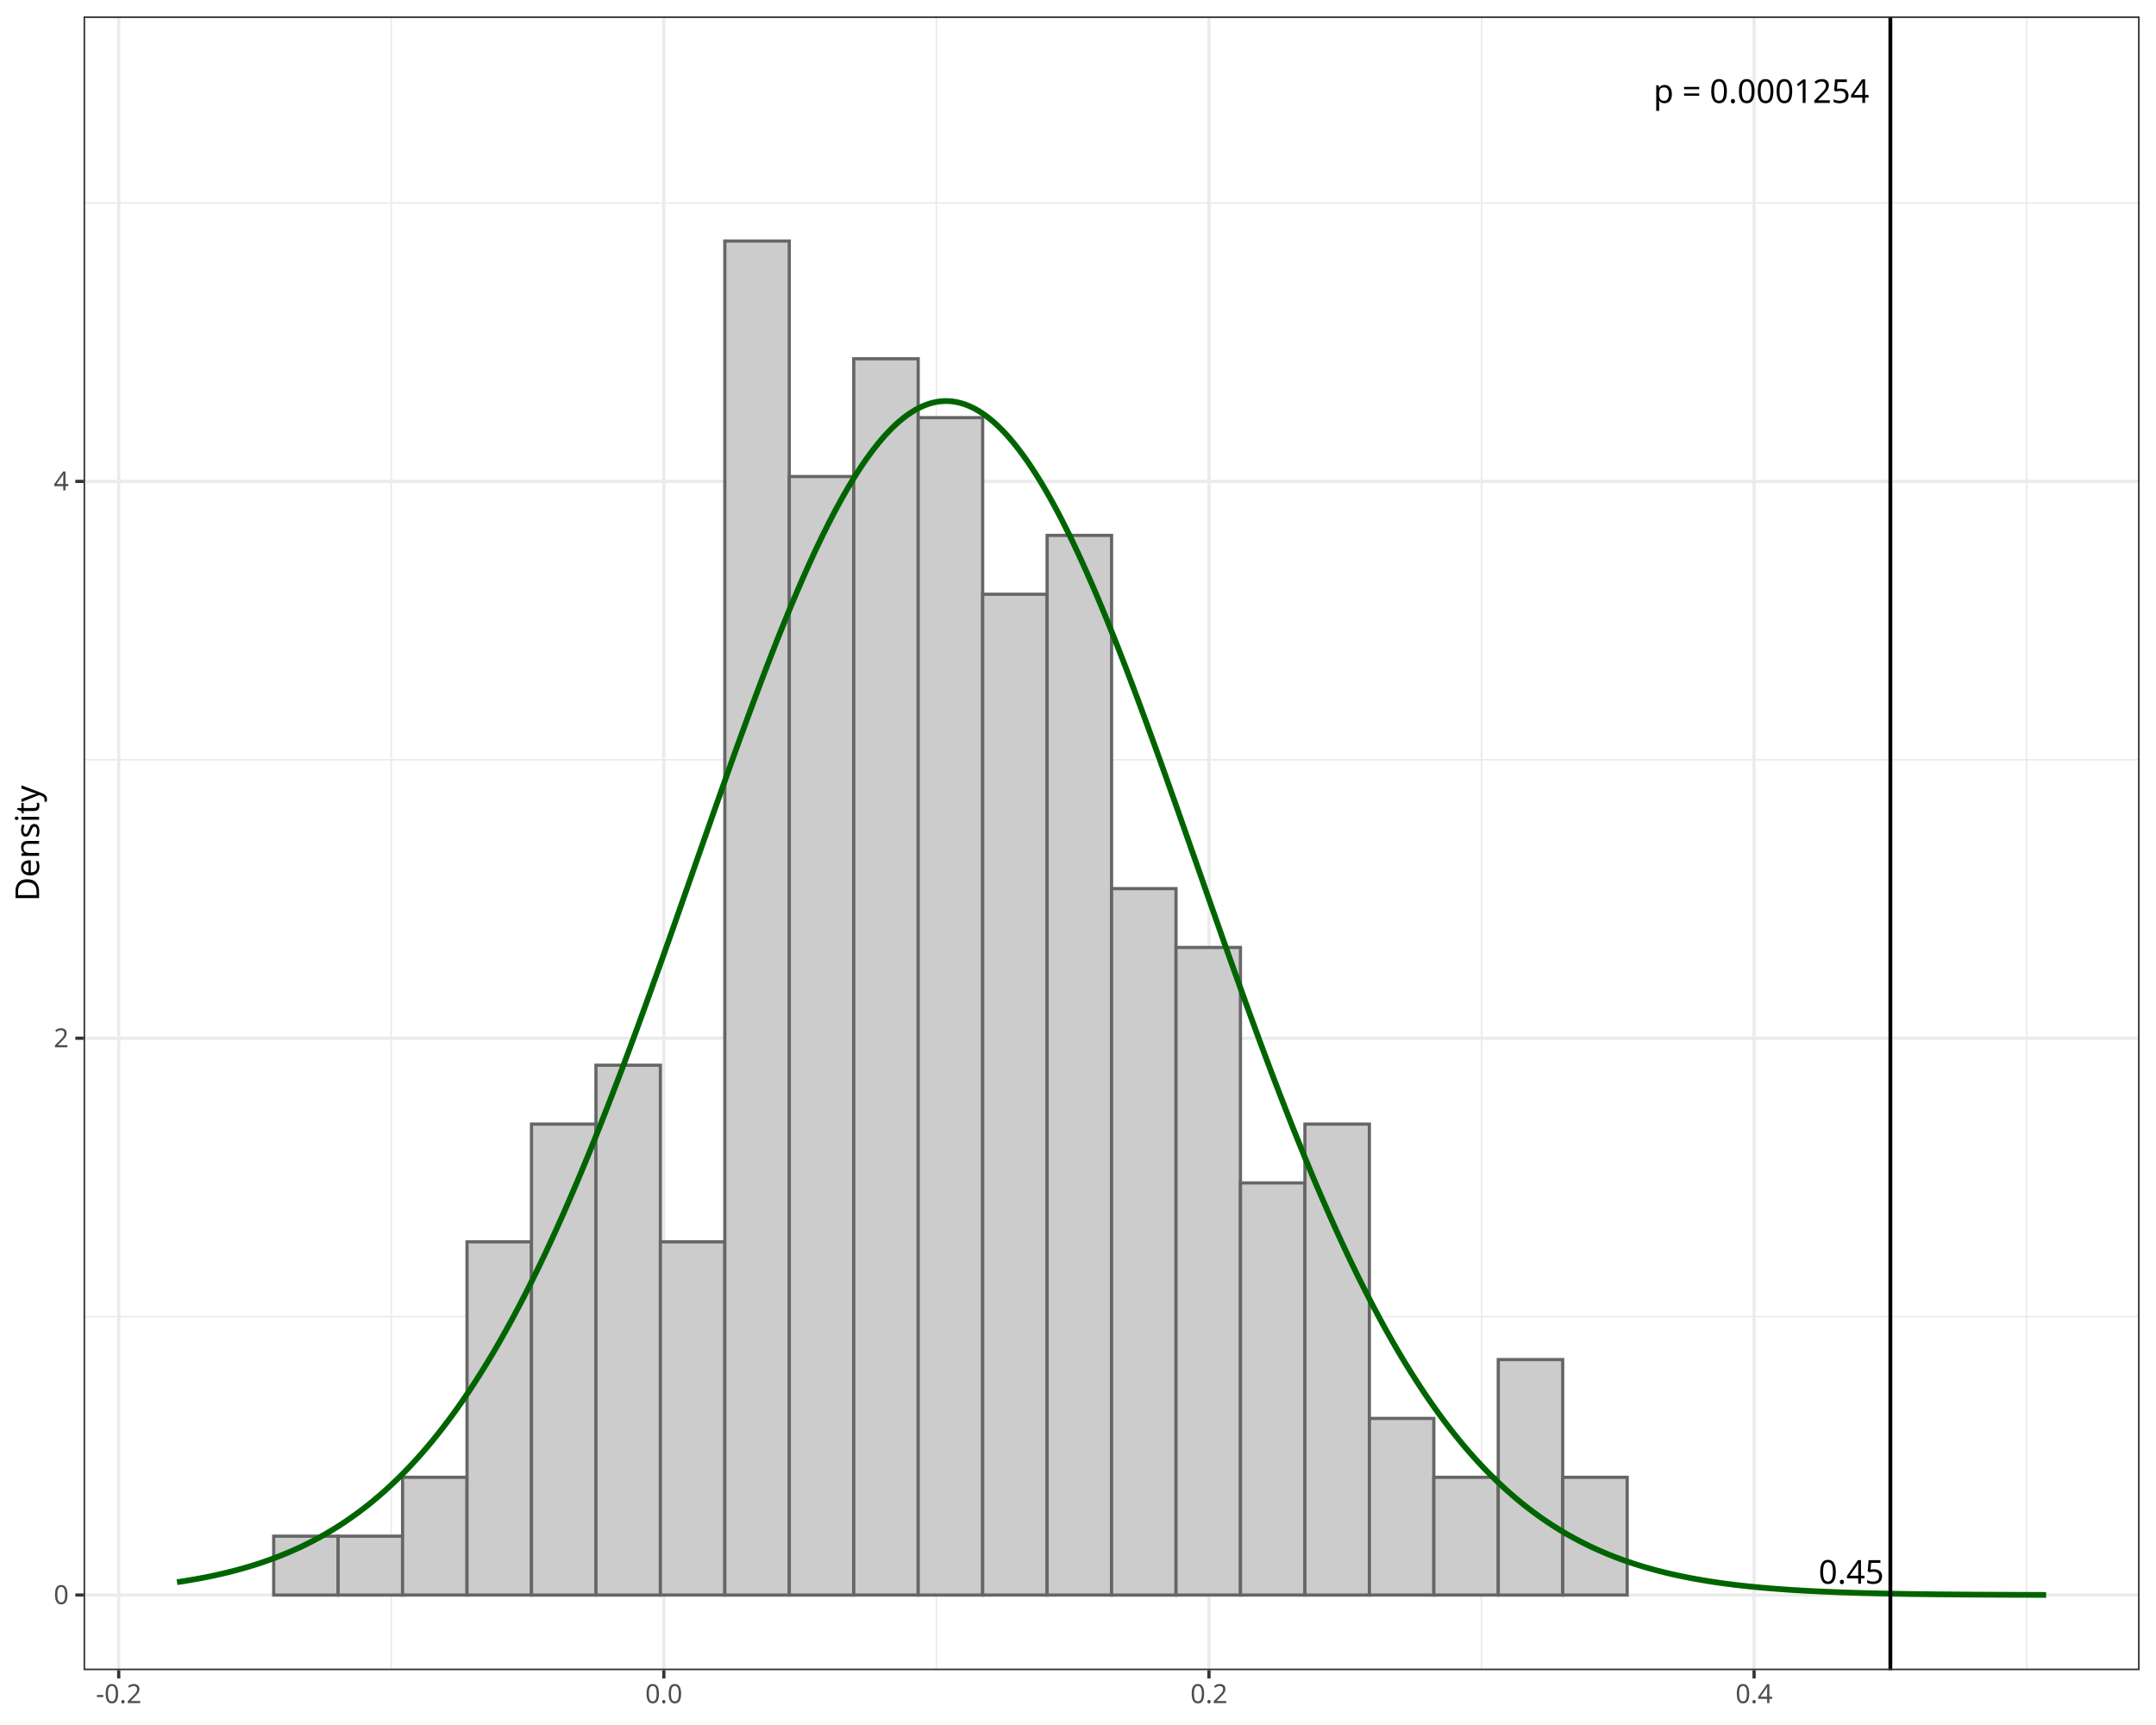
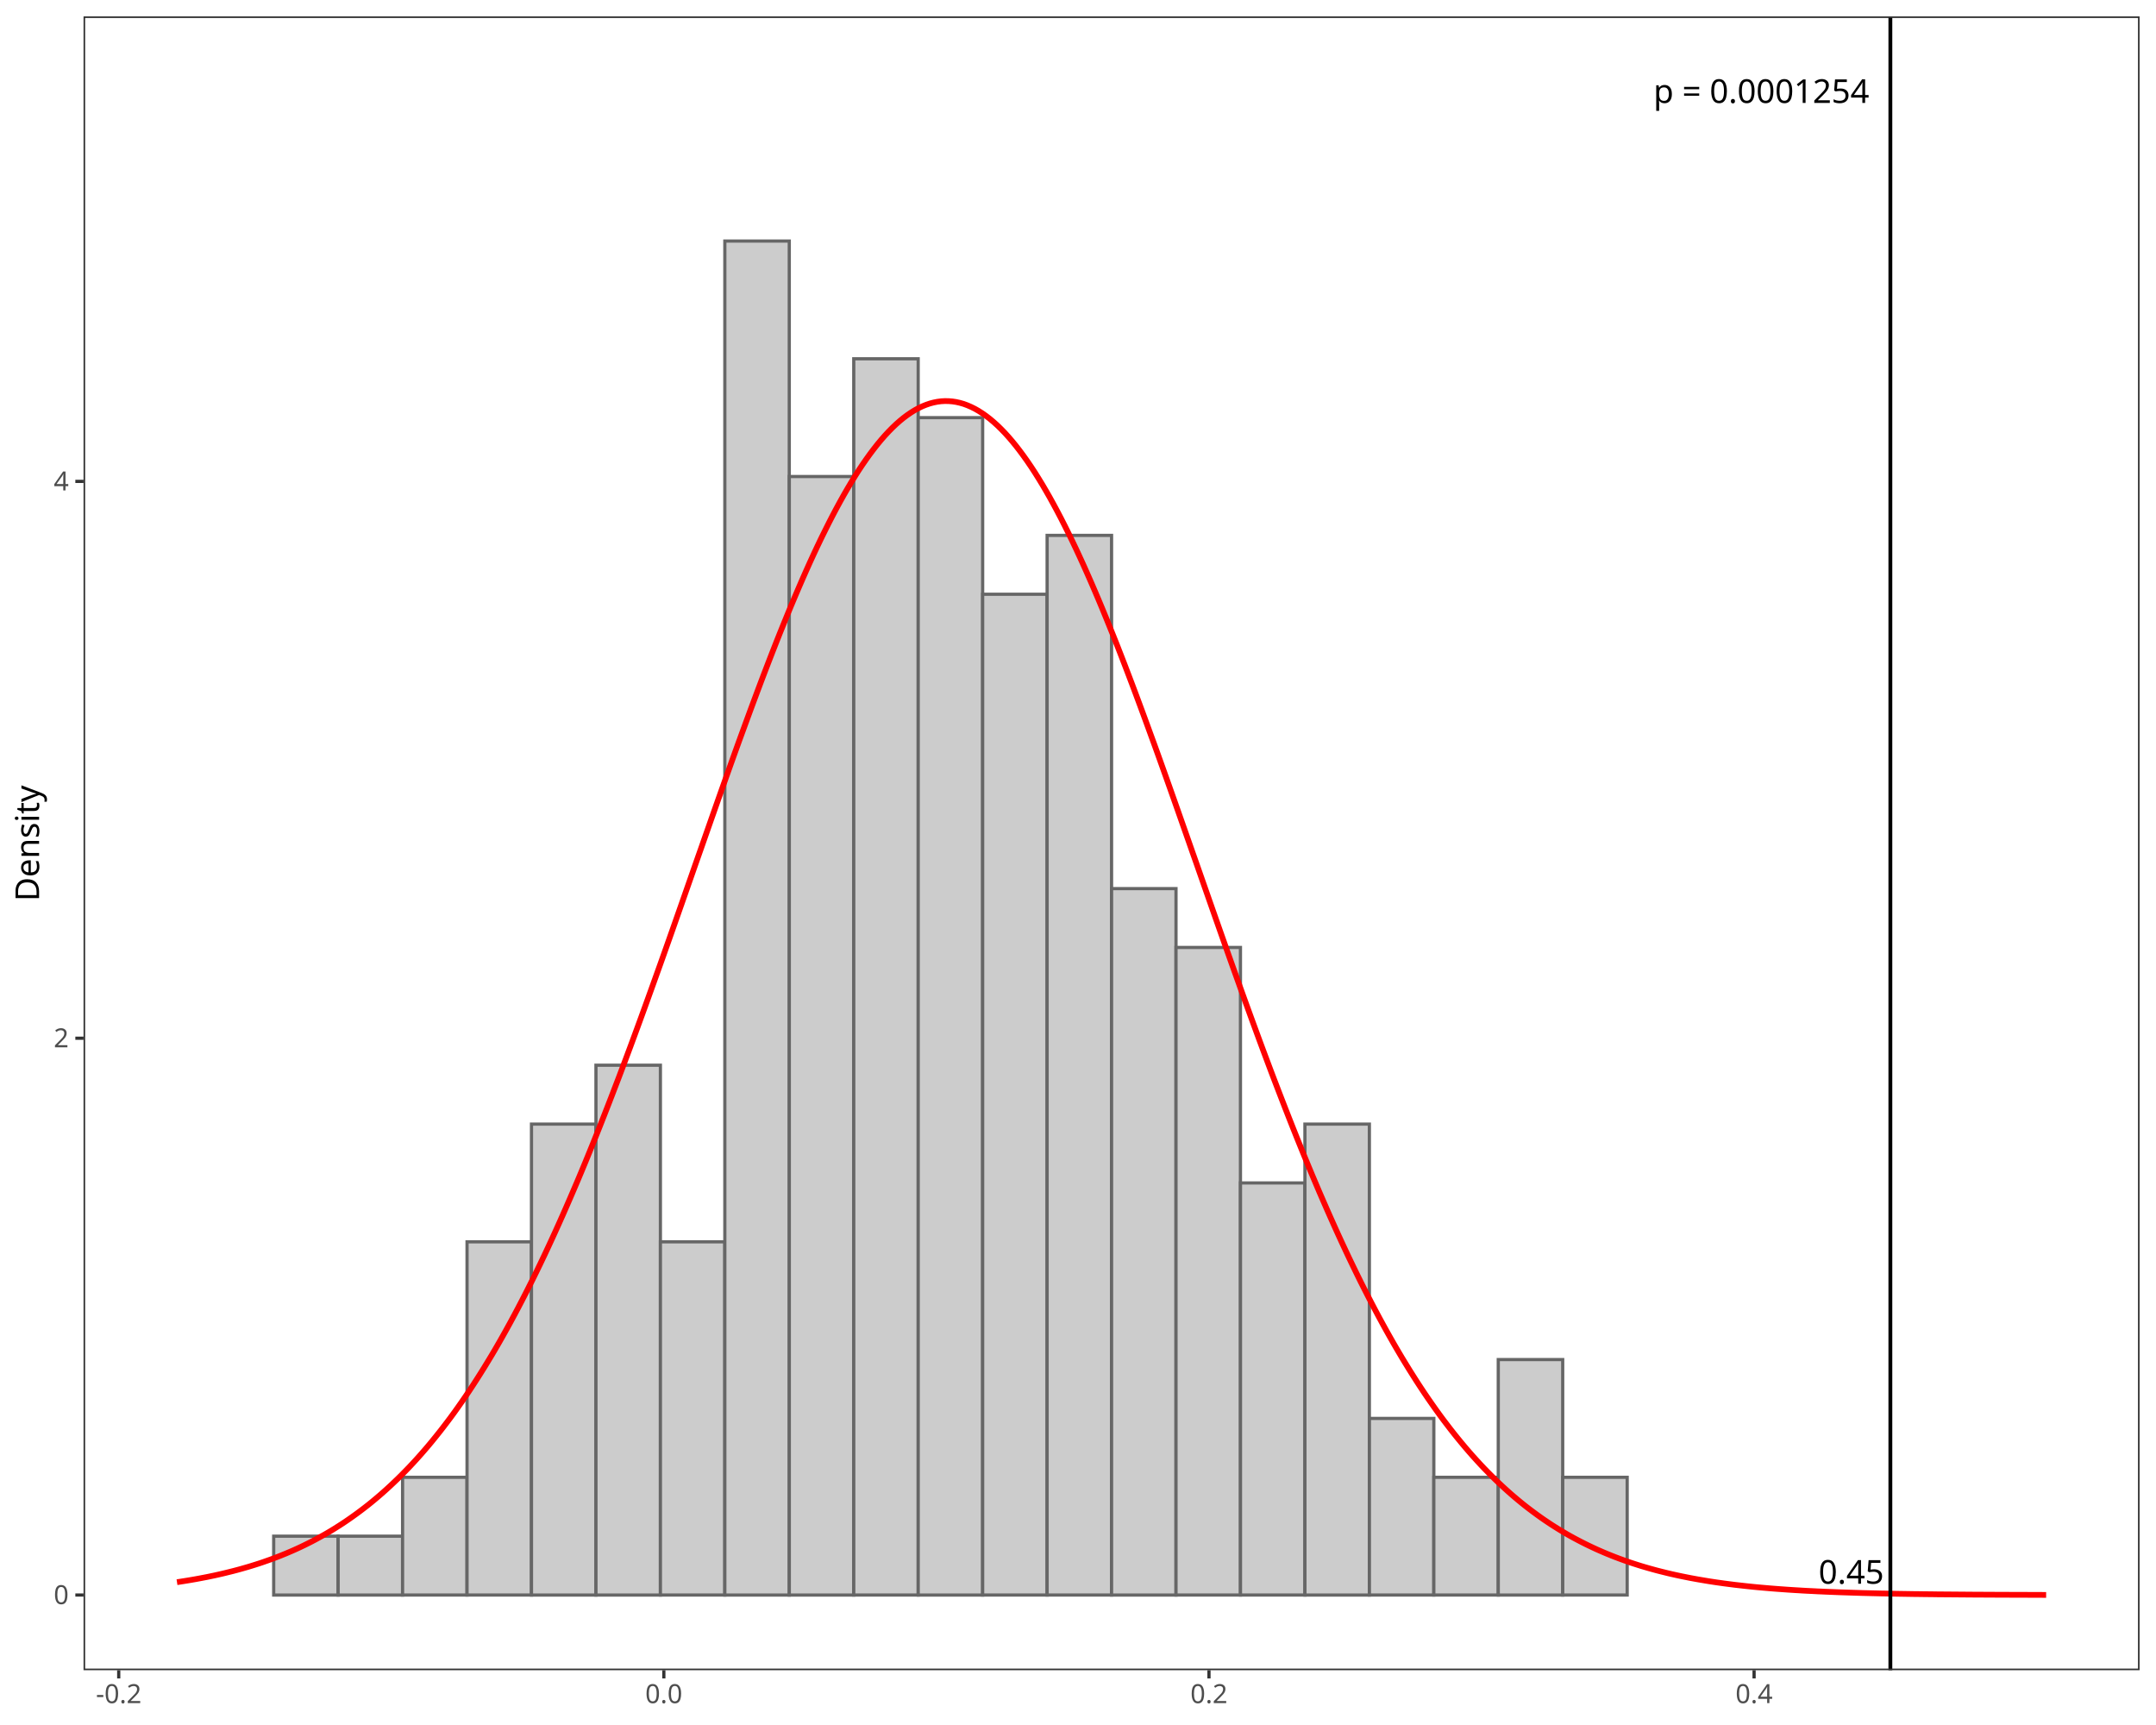
<svg xmlns="http://www.w3.org/2000/svg" class="svglite" data-engine-version="2.0" width="720.00pt" height="576.00pt" viewBox="0 0 720.00 576.00">
  <defs>
    <style type="text/css">
    .svglite line, .svglite polyline, .svglite polygon, .svglite path, .svglite rect, .svglite circle {
      fill: none;
      stroke: #000000;
      stroke-linecap: round;
      stroke-linejoin: round;
      stroke-miterlimit: 10.00;
    }
  </style>
  </defs>
  <rect width="100%" height="100%" style="stroke: none; fill: #FFFFFF;" />
  <defs>
    <clipPath id="cpMC4wMHw3MjAuMDB8MC4wMHw1NzYuMDA=">
      <rect x="0.00" y="0.00" width="720.00" height="576.00" />
    </clipPath>
  </defs>
  <g clip-path="url(#cpMC4wMHw3MjAuMDB8MC4wMHw1NzYuMDA=)">
    <rect x="0.00" y="0.00" width="720.00" height="576.00" style="stroke-width: 1.07; stroke: #FFFFFF; fill: #FFFFFF;" />
  </g>
  <defs>
    <clipPath id="cpMjcuOTB8NzE0LjUyfDUuNDh8NTU3Ljcx">
      <rect x="27.90" y="5.48" width="686.62" height="552.23" />
    </clipPath>
  </defs>
  <g clip-path="url(#cpMjcuOTB8NzE0LjUyfDUuNDh8NTU3Ljcx)">
    <rect x="27.90" y="5.48" width="686.62" height="552.23" style="stroke-width: 1.07; stroke: none; fill: #FFFFFF;" />
-     <polyline points="27.90,439.64 714.52,439.64 " style="stroke-width: 0.53; stroke: #EBEBEB; stroke-linecap: butt;" />
-     <polyline points="27.90,253.70 714.52,253.70 " style="stroke-width: 0.53; stroke: #EBEBEB; stroke-linecap: butt;" />
-     <polyline points="27.90,67.77 714.52,67.77 " style="stroke-width: 0.53; stroke: #EBEBEB; stroke-linecap: butt;" />
-     <polyline points="130.67,557.71 130.67,5.48 " style="stroke-width: 0.53; stroke: #EBEBEB; stroke-linecap: butt;" />
-     <polyline points="312.71,557.71 312.71,5.48 " style="stroke-width: 0.53; stroke: #EBEBEB; stroke-linecap: butt;" />
-     <polyline points="494.76,557.71 494.76,5.48 " style="stroke-width: 0.53; stroke: #EBEBEB; stroke-linecap: butt;" />
-     <polyline points="676.81,557.71 676.81,5.48 " style="stroke-width: 0.53; stroke: #EBEBEB; stroke-linecap: butt;" />
-     <polyline points="27.90,532.60 714.52,532.60 " style="stroke-width: 1.07; stroke: #EBEBEB; stroke-linecap: butt;" />
-     <polyline points="27.90,346.67 714.52,346.67 " style="stroke-width: 1.07; stroke: #EBEBEB; stroke-linecap: butt;" />
-     <polyline points="27.90,160.74 714.52,160.74 " style="stroke-width: 1.07; stroke: #EBEBEB; stroke-linecap: butt;" />
-     <polyline points="39.65,557.71 39.65,5.48 " style="stroke-width: 1.07; stroke: #EBEBEB; stroke-linecap: butt;" />
-     <polyline points="221.69,557.71 221.69,5.48 " style="stroke-width: 1.07; stroke: #EBEBEB; stroke-linecap: butt;" />
-     <polyline points="403.74,557.71 403.74,5.48 " style="stroke-width: 1.07; stroke: #EBEBEB; stroke-linecap: butt;" />
-     <polyline points="585.78,557.71 585.78,5.48 " style="stroke-width: 1.07; stroke: #EBEBEB; stroke-linecap: butt;" />
    <rect x="48.35" y="532.60" width="21.52" height="0.00" style="stroke-width: 1.07; stroke: #666666; stroke-linecap: butt; stroke-linejoin: miter; fill: #CCCCCC;" />
    <rect x="69.87" y="532.60" width="21.52" height="0.00" style="stroke-width: 1.07; stroke: #666666; stroke-linecap: butt; stroke-linejoin: miter; fill: #CCCCCC;" />
    <rect x="91.40" y="512.95" width="21.52" height="19.66" style="stroke-width: 1.07; stroke: #666666; stroke-linecap: butt; stroke-linejoin: miter; fill: #CCCCCC;" />
    <rect x="112.92" y="512.95" width="21.52" height="19.66" style="stroke-width: 1.07; stroke: #666666; stroke-linecap: butt; stroke-linejoin: miter; fill: #CCCCCC;" />
    <rect x="134.44" y="493.29" width="21.52" height="39.31" style="stroke-width: 1.07; stroke: #666666; stroke-linecap: butt; stroke-linejoin: miter; fill: #CCCCCC;" />
    <rect x="155.97" y="414.66" width="21.52" height="117.94" style="stroke-width: 1.07; stroke: #666666; stroke-linecap: butt; stroke-linejoin: miter; fill: #CCCCCC;" />
    <rect x="177.49" y="375.35" width="21.52" height="157.26" style="stroke-width: 1.07; stroke: #666666; stroke-linecap: butt; stroke-linejoin: miter; fill: #CCCCCC;" />
    <rect x="199.02" y="355.69" width="21.52" height="176.92" style="stroke-width: 1.07; stroke: #666666; stroke-linecap: butt; stroke-linejoin: miter; fill: #CCCCCC;" />
    <rect x="220.54" y="414.66" width="21.52" height="117.94" style="stroke-width: 1.07; stroke: #666666; stroke-linecap: butt; stroke-linejoin: miter; fill: #CCCCCC;" />
    <rect x="242.06" y="80.49" width="21.52" height="452.12" style="stroke-width: 1.07; stroke: #666666; stroke-linecap: butt; stroke-linejoin: miter; fill: #CCCCCC;" />
    <rect x="263.59" y="159.12" width="21.52" height="373.49" style="stroke-width: 1.07; stroke: #666666; stroke-linecap: butt; stroke-linejoin: miter; fill: #CCCCCC;" />
    <rect x="285.11" y="119.80" width="21.52" height="412.80" style="stroke-width: 1.07; stroke: #666666; stroke-linecap: butt; stroke-linejoin: miter; fill: #CCCCCC;" />
    <rect x="306.64" y="139.46" width="21.52" height="393.15" style="stroke-width: 1.07; stroke: #666666; stroke-linecap: butt; stroke-linejoin: miter; fill: #CCCCCC;" />
    <rect x="328.16" y="198.43" width="21.52" height="334.17" style="stroke-width: 1.07; stroke: #666666; stroke-linecap: butt; stroke-linejoin: miter; fill: #CCCCCC;" />
    <rect x="349.69" y="178.77" width="21.52" height="353.83" style="stroke-width: 1.07; stroke: #666666; stroke-linecap: butt; stroke-linejoin: miter; fill: #CCCCCC;" />
    <rect x="371.21" y="296.72" width="21.52" height="235.89" style="stroke-width: 1.07; stroke: #666666; stroke-linecap: butt; stroke-linejoin: miter; fill: #CCCCCC;" />
    <rect x="392.73" y="316.37" width="21.52" height="216.23" style="stroke-width: 1.07; stroke: #666666; stroke-linecap: butt; stroke-linejoin: miter; fill: #CCCCCC;" />
    <rect x="414.26" y="395.00" width="21.52" height="137.60" style="stroke-width: 1.07; stroke: #666666; stroke-linecap: butt; stroke-linejoin: miter; fill: #CCCCCC;" />
    <rect x="435.78" y="375.35" width="21.52" height="157.26" style="stroke-width: 1.07; stroke: #666666; stroke-linecap: butt; stroke-linejoin: miter; fill: #CCCCCC;" />
    <rect x="457.31" y="473.63" width="21.52" height="58.97" style="stroke-width: 1.07; stroke: #666666; stroke-linecap: butt; stroke-linejoin: miter; fill: #CCCCCC;" />
    <rect x="478.83" y="493.29" width="21.52" height="39.31" style="stroke-width: 1.07; stroke: #666666; stroke-linecap: butt; stroke-linejoin: miter; fill: #CCCCCC;" />
    <rect x="500.35" y="453.98" width="21.52" height="78.63" style="stroke-width: 1.07; stroke: #666666; stroke-linecap: butt; stroke-linejoin: miter; fill: #CCCCCC;" />
    <rect x="521.88" y="493.29" width="21.52" height="39.31" style="stroke-width: 1.07; stroke: #666666; stroke-linecap: butt; stroke-linejoin: miter; fill: #CCCCCC;" />
    <rect x="543.40" y="532.60" width="21.52" height="0.00" style="stroke-width: 1.07; stroke: #666666; stroke-linecap: butt; stroke-linejoin: miter; fill: #CCCCCC;" />
    <rect x="564.93" y="532.60" width="21.52" height="0.00" style="stroke-width: 1.07; stroke: #666666; stroke-linecap: butt; stroke-linejoin: miter; fill: #CCCCCC;" />
    <rect x="586.45" y="532.60" width="21.52" height="0.00" style="stroke-width: 1.07; stroke: #666666; stroke-linecap: butt; stroke-linejoin: miter; fill: #CCCCCC;" />
    <rect x="607.98" y="532.60" width="21.52" height="0.00" style="stroke-width: 1.07; stroke: #666666; stroke-linecap: butt; stroke-linejoin: miter; fill: #CCCCCC;" />
    <rect x="629.50" y="532.60" width="21.52" height="0.00" style="stroke-width: 1.07; stroke: #666666; stroke-linecap: butt; stroke-linejoin: miter; fill: #CCCCCC;" />
    <rect x="651.02" y="532.60" width="21.52" height="0.00" style="stroke-width: 1.07; stroke: #666666; stroke-linecap: butt; stroke-linejoin: miter; fill: #CCCCCC;" />
    <rect x="672.55" y="532.60" width="21.52" height="0.00" style="stroke-width: 1.07; stroke: #666666; stroke-linecap: butt; stroke-linejoin: miter; fill: #CCCCCC;" />
-     <polyline points="59.11,528.31 60.36,528.12 61.61,527.92 62.86,527.72 64.11,527.51 65.36,527.29 66.61,527.06 67.87,526.82 69.12,526.58 70.37,526.32 71.62,526.06 72.87,525.78 74.12,525.50 75.37,525.20 76.62,524.89 77.87,524.58 79.12,524.25 80.37,523.91 81.63,523.55 82.88,523.19 84.13,522.81 85.38,522.42 86.63,522.02 87.88,521.60 89.13,521.16 90.38,520.72 91.63,520.25 92.88,519.78 94.13,519.28 95.39,518.77 96.64,518.24 97.89,517.70 99.14,517.14 100.39,516.56 101.64,515.96 102.89,515.34 104.14,514.71 105.39,514.05 106.64,513.37 107.89,512.68 109.15,511.96 110.40,511.22 111.65,510.46 112.90,509.67 114.15,508.87 115.40,508.04 116.65,507.18 117.90,506.30 119.15,505.40 120.40,504.47 121.65,503.52 122.91,502.54 124.16,501.53 125.41,500.49 126.66,499.43 127.91,498.34 129.16,497.22 130.41,496.07 131.66,494.89 132.91,493.69 134.16,492.45 135.41,491.18 136.67,489.88 137.92,488.54 139.17,487.18 140.42,485.78 141.67,484.35 142.92,482.89 144.17,481.39 145.42,479.85 146.67,478.29 147.92,476.69 149.17,475.05 150.43,473.38 151.68,471.67 152.93,469.92 154.18,468.14 155.43,466.32 156.68,464.47 157.93,462.57 159.18,460.64 160.43,458.67 161.68,456.67 162.93,454.62 164.19,452.54 165.44,450.42 166.69,448.26 167.94,446.06 169.19,443.82 170.44,441.55 171.69,439.23 172.94,436.88 174.19,434.49 175.44,432.06 176.69,429.59 177.95,427.08 179.20,424.54 180.45,421.96 181.70,419.34 182.95,416.68 184.20,413.98 185.45,411.25 186.70,408.48 187.95,405.68 189.20,402.83 190.45,399.96 191.70,397.05 192.96,394.10 194.21,391.12 195.46,388.11 196.71,385.06 197.96,381.98 199.21,378.87 200.46,375.73 201.71,372.56 202.96,369.36 204.21,366.14 205.46,362.88 206.72,359.60 207.97,356.29 209.22,352.96 210.47,349.61 211.72,346.23 212.97,342.83 214.22,339.41 215.47,335.97 216.72,332.51 217.97,329.04 219.22,325.55 220.48,322.04 221.73,318.53 222.98,315.00 224.23,311.46 225.48,307.91 226.73,304.35 227.98,300.79 229.23,297.22 230.48,293.65 231.73,290.08 232.98,286.51 234.24,282.94 235.49,279.37 236.74,275.81 237.99,272.25 239.24,268.70 240.49,265.16 241.74,261.64 242.99,258.12 244.24,254.62 245.49,251.14 246.74,247.67 248.00,244.23 249.25,240.81 250.50,237.41 251.75,234.04 253.00,230.69 254.25,227.37 255.50,224.09 256.75,220.84 258.00,217.62 259.25,214.43 260.50,211.29 261.76,208.18 263.01,205.12 264.26,202.10 265.51,199.13 266.76,196.20 268.01,193.32 269.26,190.49 270.51,187.71 271.76,184.99 273.01,182.32 274.26,179.71 275.52,177.16 276.77,174.66 278.02,172.23 279.27,169.86 280.52,167.56 281.77,165.32 283.02,163.15 284.27,161.05 285.52,159.02 286.77,157.05 288.02,155.17 289.28,153.35 290.53,151.61 291.78,149.95 293.03,148.36 294.28,146.85 295.53,145.42 296.78,144.08 298.03,142.81 299.28,141.62 300.53,140.52 301.78,139.50 303.04,138.56 304.29,137.71 305.54,136.94 306.79,136.26 308.04,135.66 309.29,135.16 310.54,134.73 311.79,134.40 313.04,134.15 314.29,133.99 315.54,133.92 316.80,133.94 318.05,134.04 319.30,134.23 320.55,134.51 321.80,134.87 323.05,135.33 324.30,135.87 325.55,136.49 326.80,137.20 328.05,138.00 329.30,138.88 330.56,139.85 331.81,140.90 333.06,142.03 334.31,143.25 335.56,144.54 336.81,145.92 338.06,147.38 339.31,148.91 340.56,150.53 341.81,152.22 343.06,153.98 344.32,155.83 345.57,157.74 346.82,159.73 348.07,161.78 349.32,163.91 350.57,166.10 351.82,168.37 353.07,170.69 354.32,173.08 355.57,175.54 356.82,178.05 358.08,180.63 359.33,183.26 360.58,185.95 361.83,188.69 363.08,191.49 364.33,194.33 365.58,197.23 366.83,200.17 368.08,203.16 369.33,206.20 370.58,209.28 371.84,212.40 373.09,215.55 374.34,218.75 375.59,221.98 376.84,225.25 378.09,228.54 379.34,231.87 380.59,235.23 381.84,238.61 383.09,242.02 384.34,245.45 385.60,248.90 386.85,252.37 388.10,255.86 389.35,259.36 390.60,262.88 391.85,266.41 393.10,269.95 394.35,273.51 395.60,277.07 396.85,280.63 398.10,284.20 399.36,287.77 400.61,291.34 401.86,294.91 403.11,298.48 404.36,302.05 405.61,305.61 406.86,309.16 408.11,312.71 409.36,316.25 410.61,319.77 411.86,323.28 413.12,326.78 414.37,330.27 415.62,333.74 416.87,337.19 418.12,340.62 419.37,344.03 420.62,347.43 421.87,350.80 423.12,354.14 424.37,357.47 425.62,360.76 426.88,364.04 428.13,367.28 429.38,370.50 430.63,373.69 431.88,376.85 433.13,379.98 434.38,383.07 435.63,386.14 436.88,389.18 438.13,392.18 439.38,395.14 440.63,398.08 441.89,400.98 443.14,403.84 444.39,406.67 445.64,409.46 446.89,412.22 448.14,414.94 449.39,417.62 450.64,420.27 451.89,422.87 453.14,425.44 454.39,427.98 455.65,430.47 456.90,432.92 458.15,435.34 459.40,437.72 460.65,440.06 461.90,442.36 463.15,444.62 464.40,446.84 465.65,449.03 466.90,451.17 468.15,453.28 469.41,455.35 470.66,457.38 471.91,459.37 473.16,461.33 474.41,463.25 475.66,465.13 476.91,466.97 478.16,468.77 479.41,470.54 480.66,472.28 481.91,473.97 483.17,475.63 484.42,477.26 485.67,478.85 486.92,480.40 488.17,481.92 489.42,483.41 490.67,484.86 491.92,486.28 493.17,487.66 494.42,489.02 495.67,490.34 496.93,491.63 498.18,492.89 499.43,494.12 500.68,495.31 501.93,496.48 503.18,497.62 504.43,498.73 505.68,499.81 506.93,500.86 508.18,501.89 509.43,502.89 510.69,503.86 511.94,504.80 513.19,505.72 514.44,506.62 515.69,507.49 516.94,508.33 518.19,509.16 519.44,509.95 520.69,510.73 521.94,511.48 523.19,512.22 524.45,512.93 525.70,513.62 526.95,514.28 528.20,514.93 529.45,515.56 530.70,516.17 531.95,516.76 533.20,517.34 534.45,517.89 535.70,518.43 536.95,518.95 538.21,519.46 539.46,519.95 540.71,520.42 541.96,520.88 543.21,521.32 544.46,521.75 545.71,522.16 546.96,522.56 548.21,522.95 549.46,523.32 550.71,523.68 551.97,524.03 553.22,524.37 554.47,524.69 555.72,525.00 556.97,525.31 558.22,525.60 559.47,525.88 560.72,526.15 561.97,526.41 563.22,526.66 564.47,526.91 565.73,527.14 566.98,527.37 568.23,527.58 569.48,527.79 570.73,528.00 571.98,528.19 573.23,528.38 574.48,528.55 575.73,528.73 576.98,528.89 578.23,529.05 579.49,529.21 580.74,529.35 581.99,529.49 583.24,529.63 584.49,529.76 585.74,529.89 586.99,530.01 588.24,530.12 589.49,530.23 590.74,530.34 591.99,530.44 593.25,530.54 594.50,530.63 595.75,530.72 597.00,530.81 598.25,530.89 599.50,530.97 600.75,531.04 602.00,531.12 603.25,531.19 604.50,531.25 605.75,531.31 607.01,531.38 608.26,531.43 609.51,531.49 610.76,531.54 612.01,531.59 613.26,531.64 614.51,531.69 615.76,531.73 617.01,531.77 618.26,531.81 619.51,531.85 620.77,531.89 622.02,531.93 623.27,531.96 624.52,531.99 625.77,532.02 627.02,532.05 628.27,532.08 629.52,532.10 630.77,532.13 632.02,532.15 633.27,532.18 634.53,532.20 635.78,532.22 637.03,532.24 638.28,532.26 639.53,532.28 640.78,532.29 642.03,532.31 643.28,532.32 644.53,532.34 645.78,532.35 647.03,532.37 648.29,532.38 649.54,532.39 650.79,532.40 652.04,532.41 653.29,532.42 654.54,532.43 655.79,532.44 657.04,532.45 658.29,532.46 659.54,532.47 660.79,532.47 662.05,532.48 663.30,532.49 664.55,532.49 665.80,532.50 667.05,532.51 668.30,532.51 669.55,532.52 670.80,532.52 672.05,532.53 673.30,532.53 674.55,532.54 675.81,532.54 677.06,532.54 678.31,532.55 679.56,532.55 680.81,532.55 682.06,532.56 683.31,532.56 " style="stroke-width: 1.92; stroke: #006400; stroke-linecap: butt;" />
+     <polyline points="59.11,528.31 60.36,528.12 61.61,527.92 62.86,527.72 64.11,527.51 65.36,527.29 66.61,527.06 67.87,526.82 69.12,526.58 70.37,526.32 71.62,526.06 72.87,525.78 74.12,525.50 75.37,525.20 76.62,524.89 77.87,524.58 79.12,524.25 80.37,523.91 81.63,523.55 82.88,523.19 84.13,522.81 85.38,522.42 86.63,522.02 87.88,521.60 89.13,521.16 90.38,520.72 91.63,520.25 92.88,519.78 94.13,519.28 95.39,518.77 96.64,518.24 97.89,517.70 99.14,517.14 100.39,516.56 101.64,515.96 102.89,515.34 104.14,514.71 105.39,514.05 106.64,513.37 107.89,512.68 109.15,511.96 110.40,511.22 111.65,510.46 112.90,509.67 114.15,508.87 115.40,508.04 116.65,507.18 117.90,506.30 119.15,505.40 120.40,504.47 121.65,503.52 122.91,502.54 124.16,501.53 125.41,500.49 126.66,499.43 127.91,498.34 129.16,497.22 130.41,496.07 131.66,494.89 132.91,493.69 134.16,492.45 135.41,491.18 136.67,489.88 137.92,488.54 139.17,487.18 140.42,485.78 141.67,484.35 142.92,482.89 144.17,481.39 145.42,479.85 146.67,478.29 147.92,476.69 149.17,475.05 150.43,473.38 151.68,471.67 152.93,469.92 154.18,468.14 155.43,466.32 156.68,464.47 157.93,462.57 159.18,460.64 160.43,458.67 161.68,456.67 162.93,454.62 164.19,452.54 165.44,450.42 166.69,448.26 167.94,446.06 169.19,443.82 170.44,441.55 171.69,439.23 172.94,436.88 174.19,434.49 175.44,432.06 176.69,429.59 177.95,427.08 179.20,424.54 180.45,421.96 181.70,419.34 182.95,416.68 184.20,413.98 185.45,411.25 186.70,408.48 187.95,405.68 189.20,402.83 190.45,399.96 191.70,397.05 192.96,394.10 194.21,391.12 195.46,388.11 196.71,385.06 197.96,381.98 199.21,378.87 200.46,375.73 201.71,372.56 202.96,369.36 204.21,366.14 205.46,362.88 206.72,359.60 207.97,356.29 209.22,352.96 210.47,349.61 211.72,346.23 212.97,342.83 214.22,339.41 215.47,335.97 216.72,332.51 217.97,329.04 219.22,325.55 220.48,322.04 221.73,318.53 222.98,315.00 224.23,311.46 225.48,307.91 226.73,304.35 227.98,300.79 229.23,297.22 230.48,293.65 231.73,290.08 232.98,286.51 234.24,282.94 235.49,279.37 236.74,275.81 237.99,272.25 239.24,268.70 240.49,265.16 241.74,261.64 242.99,258.12 244.24,254.62 245.49,251.14 246.74,247.67 248.00,244.23 249.25,240.81 250.50,237.41 251.75,234.04 253.00,230.69 254.25,227.37 255.50,224.09 256.75,220.84 258.00,217.62 259.25,214.43 260.50,211.29 261.76,208.18 263.01,205.12 264.26,202.10 265.51,199.13 266.76,196.20 268.01,193.32 269.26,190.49 270.51,187.71 271.76,184.99 273.01,182.32 274.26,179.71 275.52,177.16 276.77,174.66 278.02,172.23 279.27,169.86 280.52,167.56 281.77,165.32 283.02,163.15 284.27,161.05 285.52,159.02 286.77,157.05 288.02,155.17 289.28,153.35 290.53,151.61 291.78,149.95 293.03,148.36 294.28,146.85 295.53,145.42 296.78,144.08 298.03,142.81 299.28,141.62 300.53,140.52 301.78,139.50 303.04,138.56 304.29,137.71 305.54,136.94 306.79,136.26 308.04,135.66 309.29,135.16 310.54,134.73 311.79,134.40 313.04,134.15 314.29,133.99 315.54,133.92 316.80,133.94 318.05,134.04 319.30,134.23 320.55,134.51 321.80,134.87 323.05,135.33 324.30,135.87 325.55,136.49 326.80,137.20 328.05,138.00 329.30,138.88 330.56,139.85 331.81,140.90 333.06,142.03 334.31,143.25 335.56,144.54 336.81,145.92 338.06,147.38 339.31,148.91 340.56,150.53 341.81,152.22 343.06,153.98 344.32,155.83 345.57,157.74 346.82,159.73 348.07,161.78 349.32,163.91 350.57,166.10 351.82,168.37 353.07,170.69 354.32,173.08 355.57,175.54 356.82,178.05 358.08,180.63 359.33,183.26 360.58,185.95 361.83,188.69 363.08,191.49 364.33,194.33 365.58,197.23 366.83,200.17 368.08,203.16 369.33,206.20 370.58,209.28 371.84,212.40 373.09,215.55 374.34,218.75 375.59,221.98 376.84,225.25 378.09,228.54 379.34,231.87 380.59,235.23 381.84,238.61 383.09,242.02 384.34,245.45 385.60,248.90 386.85,252.37 388.10,255.86 389.35,259.36 390.60,262.88 391.85,266.41 393.10,269.95 394.35,273.51 395.60,277.07 396.85,280.63 398.10,284.20 399.36,287.77 400.61,291.34 401.86,294.91 403.11,298.48 404.36,302.05 405.61,305.61 406.86,309.16 408.11,312.71 409.36,316.25 410.61,319.77 411.86,323.28 413.12,326.78 414.37,330.27 415.62,333.74 416.87,337.19 418.12,340.62 419.37,344.03 420.62,347.43 421.87,350.80 423.12,354.14 424.37,357.47 425.62,360.76 426.88,364.04 428.13,367.28 429.38,370.50 430.63,373.69 431.88,376.85 433.13,379.98 434.38,383.07 435.63,386.14 436.88,389.18 438.13,392.18 439.38,395.14 440.63,398.08 441.89,400.98 443.14,403.84 444.39,406.67 445.64,409.46 446.89,412.22 448.14,414.94 449.39,417.62 450.64,420.27 451.89,422.87 453.14,425.44 454.39,427.98 455.65,430.47 456.90,432.92 458.15,435.34 459.40,437.72 460.65,440.06 461.90,442.36 463.15,444.62 464.40,446.84 465.65,449.03 466.90,451.17 468.15,453.28 469.41,455.35 470.66,457.38 471.91,459.37 473.16,461.33 474.41,463.25 475.66,465.13 476.91,466.97 478.16,468.77 479.41,470.54 480.66,472.28 481.91,473.97 483.17,475.63 484.42,477.26 485.67,478.85 486.92,480.40 488.17,481.92 489.42,483.41 490.67,484.86 491.92,486.28 493.17,487.66 494.42,489.02 495.67,490.34 496.93,491.63 498.18,492.89 499.43,494.12 500.68,495.31 501.93,496.48 503.18,497.62 504.43,498.73 505.68,499.81 506.93,500.86 508.18,501.89 509.43,502.89 510.69,503.86 511.94,504.80 513.19,505.72 514.44,506.62 515.69,507.49 516.94,508.33 518.19,509.16 519.44,509.95 520.69,510.73 521.94,511.48 523.19,512.22 524.45,512.93 525.70,513.62 526.95,514.28 528.20,514.93 529.45,515.56 530.70,516.17 531.95,516.76 533.20,517.34 534.45,517.89 535.70,518.43 536.95,518.95 538.21,519.46 539.46,519.95 540.71,520.42 541.96,520.88 543.21,521.32 544.46,521.75 545.71,522.16 546.96,522.56 548.21,522.95 549.46,523.32 550.71,523.68 551.97,524.03 553.22,524.37 554.47,524.69 555.72,525.00 556.97,525.31 558.22,525.60 559.47,525.88 560.72,526.15 561.97,526.41 563.22,526.66 564.47,526.91 565.73,527.14 566.98,527.37 568.23,527.58 569.48,527.79 570.73,528.00 571.98,528.19 573.23,528.38 574.48,528.55 575.73,528.73 576.98,528.89 578.23,529.05 579.49,529.21 580.74,529.35 581.99,529.49 583.24,529.63 584.49,529.76 585.74,529.89 586.99,530.01 588.24,530.12 589.49,530.23 590.74,530.34 591.99,530.44 593.25,530.54 594.50,530.63 595.75,530.72 597.00,530.81 598.25,530.89 599.50,530.97 600.75,531.04 602.00,531.12 603.25,531.19 604.50,531.25 605.75,531.31 607.01,531.38 608.26,531.43 609.51,531.49 610.76,531.54 612.01,531.59 613.26,531.64 614.51,531.69 615.76,531.73 617.01,531.77 618.26,531.81 619.51,531.85 620.77,531.89 622.02,531.93 623.27,531.96 624.52,531.99 625.77,532.02 627.02,532.05 628.27,532.08 629.52,532.10 630.77,532.13 632.02,532.15 633.27,532.18 634.53,532.20 635.78,532.22 637.03,532.24 638.28,532.26 639.53,532.28 640.78,532.29 642.03,532.31 643.28,532.32 644.53,532.34 645.78,532.35 647.03,532.37 648.29,532.38 649.54,532.39 650.79,532.40 652.04,532.41 653.29,532.42 654.54,532.43 655.79,532.44 657.04,532.45 658.29,532.46 659.54,532.47 660.79,532.47 662.05,532.48 663.30,532.49 664.55,532.49 665.80,532.50 667.05,532.51 668.30,532.51 669.55,532.52 670.80,532.52 672.05,532.53 673.30,532.53 674.55,532.54 675.81,532.54 677.06,532.54 678.31,532.55 679.56,532.55 680.81,532.55 682.06,532.56 683.31,532.56 " style="stroke-width: 1.92; stroke: #FF0000; stroke-linecap: butt;" />
    <line x1="631.29" y1="557.71" x2="631.29" y2="5.48" style="stroke-width: 1.28; stroke-linecap: butt;" />
    <text x="624.23" y="34.37" text-anchor="end" style="font-size: 11.00px; font-family: sans;" textLength="70.66px" lengthAdjust="spacingAndGlyphs">p = 0.0001254</text>
    <text x="629.15" y="528.82" text-anchor="end" style="font-size: 11.00px; font-family: sans;" textLength="21.41px" lengthAdjust="spacingAndGlyphs">0.45</text>
    <rect x="27.90" y="5.48" width="686.62" height="552.23" style="stroke-width: 1.07; stroke: #333333;" />
  </g>
  <g clip-path="url(#cpMC4wMHw3MjAuMDB8MC4wMHw1NzYuMDA=)">
    <text x="22.97" y="535.63" text-anchor="end" style="font-size: 8.80px; fill: #4D4D4D; font-family: sans;" textLength="4.89px" lengthAdjust="spacingAndGlyphs">0</text>
    <text x="22.97" y="349.70" text-anchor="end" style="font-size: 8.80px; fill: #4D4D4D; font-family: sans;" textLength="4.89px" lengthAdjust="spacingAndGlyphs">2</text>
    <text x="22.97" y="163.76" text-anchor="end" style="font-size: 8.80px; fill: #4D4D4D; font-family: sans;" textLength="4.89px" lengthAdjust="spacingAndGlyphs">4</text>
    <polyline points="25.16,532.60 27.90,532.60 " style="stroke-width: 1.07; stroke: #333333; stroke-linecap: butt;" />
    <polyline points="25.16,346.67 27.90,346.67 " style="stroke-width: 1.07; stroke: #333333; stroke-linecap: butt;" />
    <polyline points="25.16,160.74 27.90,160.74 " style="stroke-width: 1.07; stroke: #333333; stroke-linecap: butt;" />
    <polyline points="39.65,560.45 39.65,557.71 " style="stroke-width: 1.07; stroke: #333333; stroke-linecap: butt;" />
    <polyline points="221.69,560.45 221.69,557.71 " style="stroke-width: 1.07; stroke: #333333; stroke-linecap: butt;" />
    <polyline points="403.74,560.45 403.74,557.71 " style="stroke-width: 1.07; stroke: #333333; stroke-linecap: butt;" />
    <polyline points="585.78,560.45 585.78,557.71 " style="stroke-width: 1.07; stroke: #333333; stroke-linecap: butt;" />
    <text x="39.65" y="568.69" text-anchor="middle" style="font-size: 8.80px; fill: #4D4D4D; font-family: sans;" textLength="15.16px" lengthAdjust="spacingAndGlyphs">-0.2</text>
    <text x="221.69" y="568.69" text-anchor="middle" style="font-size: 8.80px; fill: #4D4D4D; font-family: sans;" textLength="12.23px" lengthAdjust="spacingAndGlyphs">0.0</text>
    <text x="403.74" y="568.69" text-anchor="middle" style="font-size: 8.80px; fill: #4D4D4D; font-family: sans;" textLength="12.23px" lengthAdjust="spacingAndGlyphs">0.2</text>
    <text x="585.78" y="568.69" text-anchor="middle" style="font-size: 8.80px; fill: #4D4D4D; font-family: sans;" textLength="12.23px" lengthAdjust="spacingAndGlyphs">0.4</text>
    <text transform="translate(13.05,281.59) rotate(-90)" text-anchor="middle" style="font-size: 11.00px; font-family: sans;" textLength="36.69px" lengthAdjust="spacingAndGlyphs">Density</text>
  </g>
</svg>
